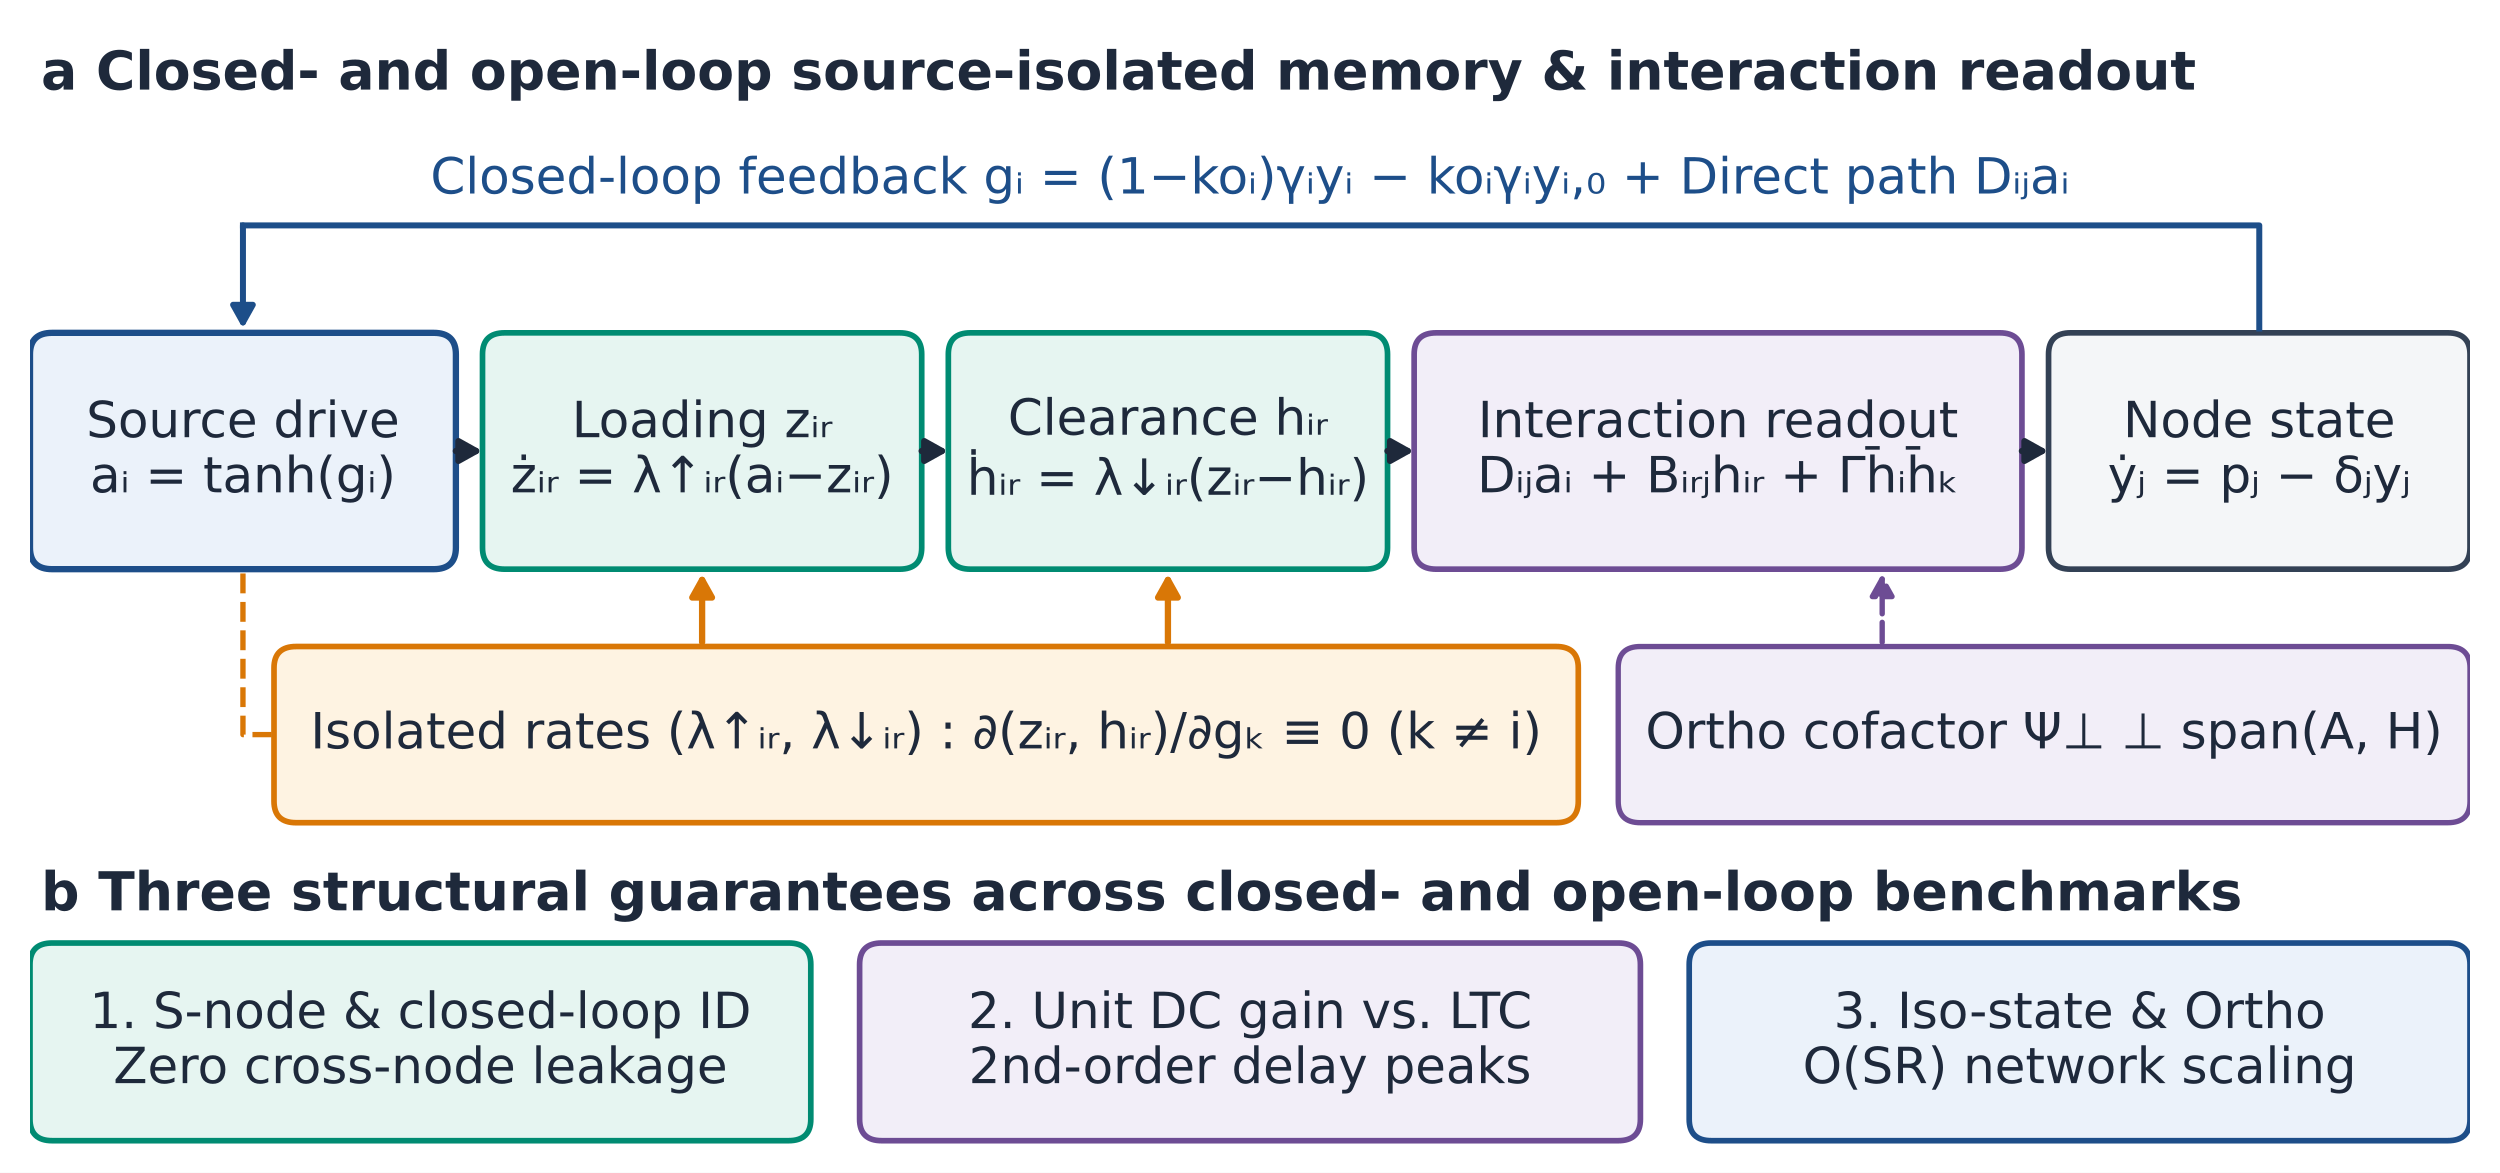
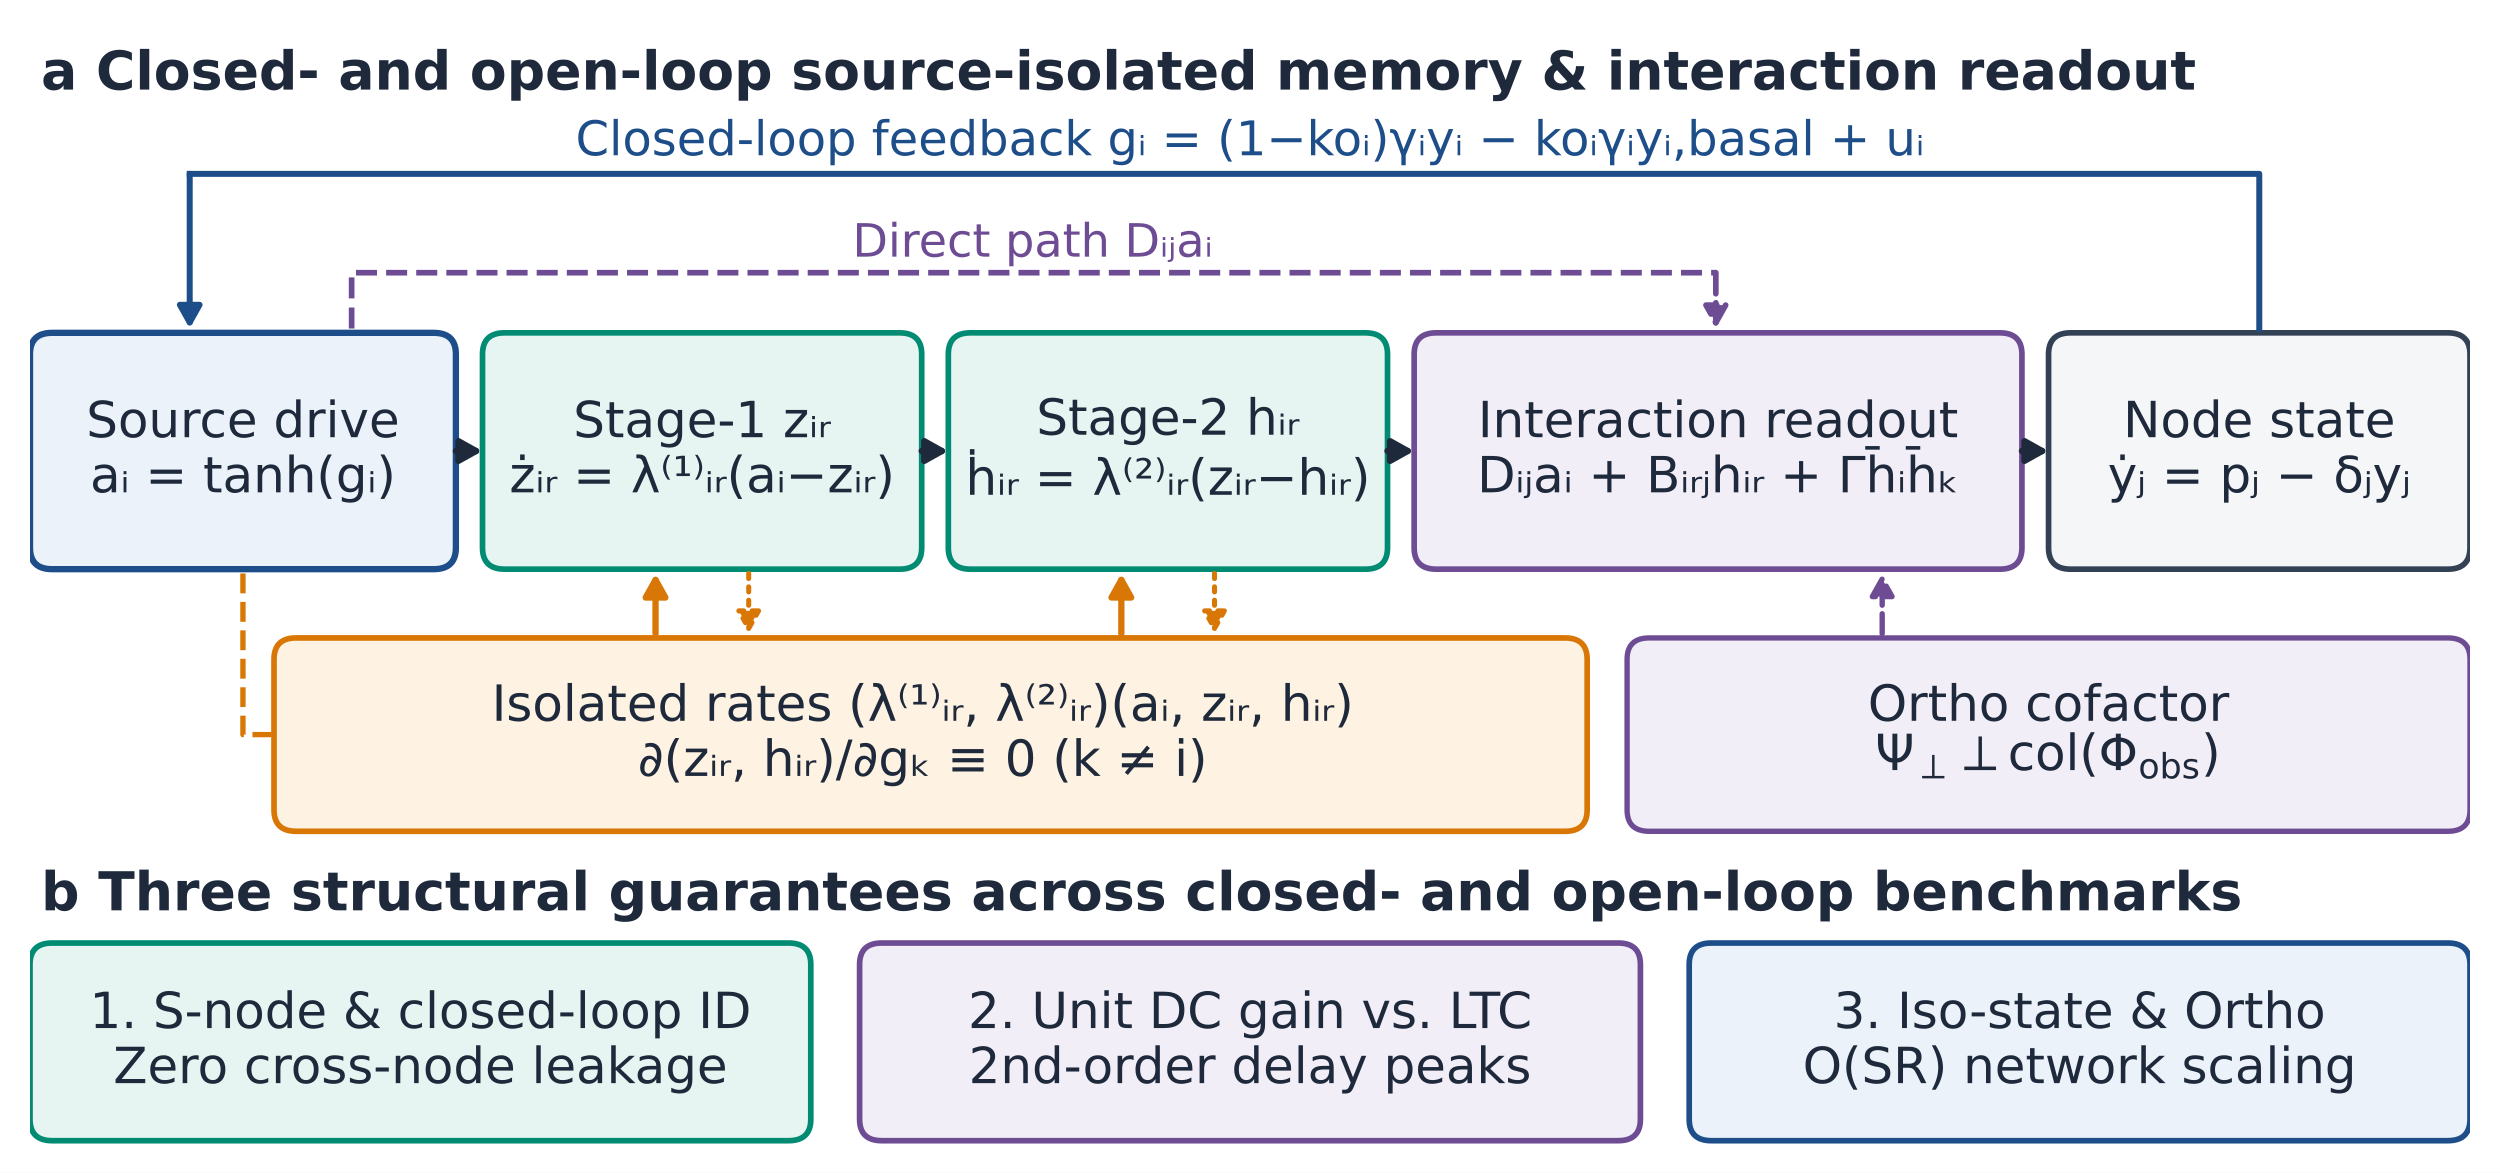
<svg xmlns="http://www.w3.org/2000/svg" width="396pt" height="185.76pt" viewBox="0 0 396 185.76" version="1.1">
  <defs>
    <style type="text/css">*{stroke-linejoin: round; stroke-linecap: butt}</style>
  </defs>
  <g id="figure_1">
    <g id="patch_1">
      <path d="M 0 185.76  L 396 185.76  L 396 0  L 0 0  z " style="fill: #ffffff" />
    </g>
    <g id="axes_1">
      <g id="patch_2">
-         <path d="M 8.266 90.157  L 68.7 90.157  Q 72.213 90.157 72.213 86.754  L 72.213 56.125  Q 72.213 52.722 68.7 52.722  L 8.266 52.722  Q 4.752 52.722 4.752 56.125  L 4.752 86.754  Q 4.752 90.157 8.266 90.157  z " clip-path="url(#pd2fa87967b)" style="fill: #ebf2fa; stroke: #1d4e89; stroke-linejoin: miter" />
+         <path d="M 8.266 90.157  L 68.7 90.157  Q 72.213 90.157 72.213 86.754  L 72.213 56.125  Q 72.213 52.722 68.7 52.722  L 8.266 52.722  Q 4.752 52.722 4.752 56.125  L 4.752 86.754  Q 4.752 90.157 8.266 90.157  z " clip-path="url(#p92e3a9a931)" style="fill: #ebf2fa; stroke: #1d4e89; stroke-linejoin: miter" />
      </g>
      <g id="patch_3">
-         <path d="M 79.943 90.157  L 142.485 90.157  Q 145.999 90.157 145.999 86.754  L 145.999 56.125  Q 145.999 52.722 142.485 52.722  L 79.943 52.722  Q 76.429 52.722 76.429 56.125  L 76.429 86.754  Q 76.429 90.157 79.943 90.157  z " clip-path="url(#pd2fa87967b)" style="fill: #e6f5f1; stroke: #008b72; stroke-width: 0.9; stroke-linejoin: miter" />
+         <path d="M 79.943 90.157  L 142.485 90.157  Q 145.999 90.157 145.999 86.754  L 145.999 56.125  Q 145.999 52.722 142.485 52.722  L 79.943 52.722  Q 76.429 52.722 76.429 56.125  L 76.429 86.754  Q 76.429 90.157 79.943 90.157  z " clip-path="url(#p92e3a9a931)" style="fill: #e6f5f1; stroke: #008b72; stroke-width: 0.9; stroke-linejoin: miter" />
      </g>
      <g id="patch_4">
-         <path d="M 153.729 90.157  L 216.271 90.157  Q 219.784 90.157 219.784 86.754  L 219.784 56.125  Q 219.784 52.722 216.271 52.722  L 153.729 52.722  Q 150.215 52.722 150.215 56.125  L 150.215 86.754  Q 150.215 90.157 153.729 90.157  z " clip-path="url(#pd2fa87967b)" style="fill: #e6f5f1; stroke: #008b72; stroke-width: 0.9; stroke-linejoin: miter" />
+         <path d="M 153.729 90.157  L 216.271 90.157  Q 219.784 90.157 219.784 86.754  L 219.784 56.125  Q 219.784 52.722 216.271 52.722  L 153.729 52.722  Q 150.215 52.722 150.215 56.125  L 150.215 86.754  Q 150.215 90.157 153.729 90.157  z " clip-path="url(#p92e3a9a931)" style="fill: #e6f5f1; stroke: #008b72; stroke-width: 0.9; stroke-linejoin: miter" />
      </g>
      <g id="patch_5">
-         <path d="M 227.514 90.157  L 316.76 90.157  Q 320.273 90.157 320.273 86.754  L 320.273 56.125  Q 320.273 52.722 316.76 52.722  L 227.514 52.722  Q 224.001 52.722 224.001 56.125  L 224.001 86.754  Q 224.001 90.157 227.514 90.157  z " clip-path="url(#pd2fa87967b)" style="fill: #f2eef8; stroke: #6d4c94; stroke-width: 0.9; stroke-linejoin: miter" />
+         <path d="M 227.514 90.157  L 316.76 90.157  Q 320.273 90.157 320.273 86.754  L 320.273 56.125  Q 320.273 52.722 316.76 52.722  L 227.514 52.722  Q 224.001 52.722 224.001 56.125  L 224.001 86.754  Q 224.001 90.157 227.514 90.157  z " clip-path="url(#p92e3a9a931)" style="fill: #f2eef8; stroke: #6d4c94; stroke-width: 0.9; stroke-linejoin: miter" />
      </g>
      <g id="patch_6">
-         <path d="M 328.003 90.157  L 387.734 90.157  Q 391.248 90.157 391.248 86.754  L 391.248 56.125  Q 391.248 52.722 387.734 52.722  L 328.003 52.722  Q 324.49 52.722 324.49 56.125  L 324.49 86.754  Q 324.49 90.157 328.003 90.157  z " clip-path="url(#pd2fa87967b)" style="fill: #f4f6f8; stroke: #334155; stroke-width: 0.9; stroke-linejoin: miter" />
+         <path d="M 328.003 90.157  L 387.734 90.157  Q 391.248 90.157 391.248 86.754  L 391.248 56.125  Q 391.248 52.722 387.734 52.722  L 328.003 52.722  Q 324.49 52.722 324.49 56.125  L 324.49 86.754  Q 324.49 90.157 328.003 90.157  z " clip-path="url(#p92e3a9a931)" style="fill: #f4f6f8; stroke: #334155; stroke-width: 0.9; stroke-linejoin: miter" />
      </g>
      <g id="patch_7">
-         <path d="M 46.915 130.316  L 246.488 130.316  Q 250.001 130.316 250.001 126.912  L 250.001 105.812  Q 250.001 102.409 246.488 102.409  L 46.915 102.409  Q 43.402 102.409 43.402 105.812  L 43.402 126.912  Q 43.402 130.316 46.915 130.316  z " clip-path="url(#pd2fa87967b)" style="fill: #fef3e2; stroke: #d97706; stroke-width: 0.9; stroke-linejoin: miter" />
+         <path d="M 46.915 131.677  L 247.893 131.677  Q 251.407 131.677 251.407 128.274  L 251.407 104.451  Q 251.407 101.048 247.893 101.048  L 46.915 101.048  Q 43.402 101.048 43.402 104.451  L 43.402 128.274  Q 43.402 131.677 46.915 131.677  z " clip-path="url(#p92e3a9a931)" style="fill: #fef3e2; stroke: #d97706; stroke-width: 0.9; stroke-linejoin: miter" />
      </g>
      <g id="patch_8">
-         <path d="M 259.839 130.316  L 387.734 130.316  Q 391.248 130.316 391.248 126.912  L 391.248 105.812  Q 391.248 102.409 387.734 102.409  L 259.839 102.409  Q 256.326 102.409 256.326 105.812  L 256.326 126.912  Q 256.326 130.316 259.839 130.316  z " clip-path="url(#pd2fa87967b)" style="fill: #f2eef8; stroke: #6d4c94; stroke-width: 0.85; stroke-linejoin: miter" />
+         <path d="M 261.245 131.677  L 387.734 131.677  Q 391.248 131.677 391.248 128.274  L 391.248 104.451  Q 391.248 101.048 387.734 101.048  L 261.245 101.048  Q 257.731 101.048 257.731 104.451  L 257.731 128.274  Q 257.731 131.677 261.245 131.677  z " clip-path="url(#p92e3a9a931)" style="fill: #f2eef8; stroke: #6d4c94; stroke-width: 0.85; stroke-linejoin: miter" />
      </g>
      <g id="patch_9">
-         <path d="M 8.266 180.684  L 124.917 180.684  Q 128.431 180.684 128.431 177.28  L 128.431 152.777  Q 128.431 149.374 124.917 149.374  L 8.266 149.374  Q 4.752 149.374 4.752 152.777  L 4.752 177.28  Q 4.752 180.684 8.266 180.684  z " clip-path="url(#pd2fa87967b)" style="fill: #e6f5f1; stroke: #008b72; stroke-width: 0.9; stroke-linejoin: miter" />
+         <path d="M 8.266 180.684  L 124.917 180.684  Q 128.431 180.684 128.431 177.28  L 128.431 152.777  Q 128.431 149.374 124.917 149.374  L 8.266 149.374  Q 4.752 149.374 4.752 152.777  L 4.752 177.28  Q 4.752 180.684 8.266 180.684  z " clip-path="url(#p92e3a9a931)" style="fill: #e6f5f1; stroke: #008b72; stroke-width: 0.9; stroke-linejoin: miter" />
      </g>
      <g id="patch_10">
-         <path d="M 139.674 180.684  L 256.326 180.684  Q 259.839 180.684 259.839 177.28  L 259.839 152.777  Q 259.839 149.374 256.326 149.374  L 139.674 149.374  Q 136.161 149.374 136.161 152.777  L 136.161 177.28  Q 136.161 180.684 139.674 180.684  z " clip-path="url(#pd2fa87967b)" style="fill: #f2eef8; stroke: #6d4c94; stroke-width: 0.9; stroke-linejoin: miter" />
+         <path d="M 139.674 180.684  L 256.326 180.684  Q 259.839 180.684 259.839 177.28  L 259.839 152.777  Q 259.839 149.374 256.326 149.374  L 139.674 149.374  Q 136.161 149.374 136.161 152.777  L 136.161 177.28  Q 136.161 180.684 139.674 180.684  z " clip-path="url(#p92e3a9a931)" style="fill: #f2eef8; stroke: #6d4c94; stroke-width: 0.9; stroke-linejoin: miter" />
      </g>
      <g id="patch_11">
-         <path d="M 271.083 180.684  L 387.734 180.684  Q 391.248 180.684 391.248 177.28  L 391.248 152.777  Q 391.248 149.374 387.734 149.374  L 271.083 149.374  Q 267.569 149.374 267.569 152.777  L 267.569 177.28  Q 267.569 180.684 271.083 180.684  z " clip-path="url(#pd2fa87967b)" style="fill: #ebf2fa; stroke: #1d4e89; stroke-width: 0.9; stroke-linejoin: miter" />
+         <path d="M 271.083 180.684  L 387.734 180.684  Q 391.248 180.684 391.248 177.28  L 391.248 152.777  Q 391.248 149.374 387.734 149.374  L 271.083 149.374  Q 267.569 149.374 267.569 152.777  L 267.569 177.28  Q 267.569 180.684 271.083 180.684  z " clip-path="url(#p92e3a9a931)" style="fill: #ebf2fa; stroke: #1d4e89; stroke-width: 0.9; stroke-linejoin: miter" />
      </g>
      <g id="line2d_1">
-         <path d="M 357.869 52.041  L 357.869 35.706  L 38.483 35.706  " clip-path="url(#pd2fa87967b)" style="fill: none; stroke: #1d4e89; stroke-width: 0.95; stroke-linecap: square" />
+         <path d="M 55.699 52.041  L 55.699 43.193  L 271.786 43.193  " clip-path="url(#p92e3a9a931)" style="fill: none; stroke-dasharray: 3.33,1.44; stroke-dashoffset: 0; stroke: #6d4c94; stroke-width: 0.9" />
      </g>
      <g id="line2d_2">
-         <path d="M 38.483 90.838  L 38.483 116.362  L 43.05 116.362  " clip-path="url(#pd2fa87967b)" style="fill: none; stroke-dasharray: 3.145,1.36; stroke-dashoffset: 0; stroke: #d97706; stroke-width: 0.85" />
+         <path d="M 357.869 52.041  L 357.869 27.538  L 30.05 27.538  " clip-path="url(#p92e3a9a931)" style="fill: none; stroke: #1d4e89; stroke-width: 0.95; stroke-linecap: square" />
+       </g>
+       <g id="line2d_3">
+         <path d="M 38.483 90.838  L 38.483 116.362  L 43.05 116.362  " clip-path="url(#p92e3a9a931)" style="fill: none; stroke-dasharray: 3.145,1.36; stroke-dashoffset: 0; stroke: #d97706; stroke-width: 0.85" />
      </g>
      <g id="text_1">
        <text style="font-weight: 700; font-size: 8.5px; font-family: 'DejaVu Sans', 'Arial', 'Helvetica', sans-serif; text-anchor: start; fill: #1e293b" x="6.509" y="14.195" transform="rotate(-0 6.5088 14.19523)">a   Closed- and open-loop source-isolated memory &amp; interaction readout</text>
      </g>
      <g id="text_2">
        <text style="font-size: 7.9px; font-family: 'DejaVu Sans', 'Arial', 'Helvetica', sans-serif; fill: #1e293b" transform="translate(13.66483 69.25641)">Source drive</text>
        <text style="font-size: 7.9px; font-family: 'DejaVu Sans', 'Arial', 'Helvetica', sans-serif; fill: #1e293b" transform="translate(14.26351 77.98262)">aᵢ = tanh(gᵢ)</text>
      </g>
      <g id="text_3">
-         <text style="font-size: 7.9px; font-family: 'DejaVu Sans', 'Arial', 'Helvetica', sans-serif; fill: #1e293b" transform="translate(90.57224 69.25641)">Loading zᵢᵣ</text>
-         <text style="font-size: 7.9px; font-family: 'DejaVu Sans', 'Arial', 'Helvetica', sans-serif; fill: #1e293b" transform="translate(80.89598 77.98262)">żᵢᵣ = λ↑ᵢᵣ(aᵢ−zᵢᵣ)</text>
+         <text style="font-size: 7.9px; font-family: 'DejaVu Sans', 'Arial', 'Helvetica', sans-serif; fill: #1e293b" transform="translate(90.80431 69.25641)">Stage-1 zᵢᵣ</text>
+         <text style="font-size: 7.9px; font-family: 'DejaVu Sans', 'Arial', 'Helvetica', sans-serif; fill: #1e293b" transform="translate(80.68181 77.98262)">żᵢᵣ = λ⁽¹⁾ᵢᵣ(aᵢ−zᵢᵣ)</text>
      </g>
      <g id="text_4">
-         <text style="font-size: 7.9px; font-family: 'DejaVu Sans', 'Arial', 'Helvetica', sans-serif; fill: #1e293b" transform="translate(159.6561 68.86532)">Clearance hᵢᵣ</text>
-         <text style="font-size: 7.9px; font-family: 'DejaVu Sans', 'Arial', 'Helvetica', sans-serif; fill: #1e293b" transform="translate(153.1466 78.37371)">ḣᵢᵣ = λ↓ᵢᵣ(zᵢᵣ−hᵢᵣ)</text>
+         <text style="font-size: 7.9px; font-family: 'DejaVu Sans', 'Arial', 'Helvetica', sans-serif; fill: #1e293b" transform="translate(164.1597 68.86532)">Stage-2 hᵢᵣ</text>
+         <text style="font-size: 7.9px; font-family: 'DejaVu Sans', 'Arial', 'Helvetica', sans-serif; fill: #1e293b" transform="translate(152.9325 78.37371)">ḣᵢᵣ = λ⁽²⁾ᵢᵣ(zᵢᵣ−hᵢᵣ)</text>
      </g>
      <g id="text_5">
        <text style="font-size: 7.9px; font-family: 'DejaVu Sans', 'Arial', 'Helvetica', sans-serif; fill: #1e293b" transform="translate(234.0892 69.25641)">Interaction readout</text>
        <text style="font-size: 7.9px; font-family: 'DejaVu Sans', 'Arial', 'Helvetica', sans-serif; fill: #1e293b" transform="translate(233.975 77.98262)">Dᵢⱼaᵢ + Bᵢᵣⱼhᵢᵣ + Γh̄ᵢh̄ₖ</text>
      </g>
      <g id="text_6">
        <text style="font-size: 7.9px; font-family: 'DejaVu Sans', 'Arial', 'Helvetica', sans-serif; fill: #1e293b" transform="translate(336.2975 69.25641)">Node state</text>
        <text style="font-size: 7.9px; font-family: 'DejaVu Sans', 'Arial', 'Helvetica', sans-serif; fill: #1e293b" transform="translate(333.8645 77.98262)">ẏⱼ = pⱼ − δⱼyⱼ</text>
      </g>
      <g id="patch_12">
        <path d="M 72.213 71.44  Q 74.321 71.44 75.404 71.44  " style="fill: none; stroke: #1e293b; stroke-linecap: round" />
        <path d="M 72.616 69.882  L 75.404 71.44  L 72.616 72.998  z " style="fill: #1e293b; stroke: #1e293b; stroke-linecap: round" />
      </g>
      <g id="patch_13">
        <path d="M 145.999 71.44  Q 148.107 71.44 149.19 71.44  " style="fill: none; stroke: #1e293b; stroke-linecap: round" />
        <path d="M 146.402 69.882  L 149.19 71.44  L 146.402 72.998  z " style="fill: #1e293b; stroke: #1e293b; stroke-linecap: round" />
      </g>
      <g id="patch_14">
        <path d="M 219.784 71.44  Q 221.892 71.44 222.976 71.44  " style="fill: none; stroke: #1e293b; stroke-linecap: round" />
        <path d="M 220.188 69.882  L 222.976 71.44  L 220.188 72.998  z " style="fill: #1e293b; stroke: #1e293b; stroke-linecap: round" />
      </g>
      <g id="patch_15">
        <path d="M 320.273 71.44  Q 322.381 71.44 323.465 71.44  " style="fill: none; stroke: #1e293b; stroke-linecap: round" />
        <path d="M 320.677 69.882  L 323.465 71.44  L 320.677 72.998  z " style="fill: #1e293b; stroke: #1e293b; stroke-linecap: round" />
      </g>
      <g id="patch_16">
-         <path d="M 38.483 35.706  Q 38.483 43.873 38.483 51.067  " style="fill: none; stroke: #1d4e89; stroke-width: 0.95; stroke-linecap: round" />
-         <path d="M 40.041 48.279  L 38.483 51.067  L 36.925 48.279  z " style="fill: #1d4e89; stroke: #1d4e89; stroke-width: 0.95; stroke-linecap: round" />
+         <path d="M 271.786 43.193  Q 271.786 47.617 271.786 51.119  " style="fill: none; stroke-dasharray: 3.33,1.44; stroke-dashoffset: 0; stroke: #6d4c94; stroke-width: 0.9; stroke-linecap: round" />
+         <path d="M 273.344 48.331  L 271.786 51.119  L 270.228 48.331  z " style="fill: #6d4c94; stroke-dasharray: 3.33,1.44; stroke-dashoffset: 0; stroke: #6d4c94; stroke-width: 0.9; stroke-linecap: round" />
      </g>
      <g id="text_7">
-         <text style="font-size: 7.9px; font-family: 'DejaVu Sans', 'Arial', 'Helvetica', sans-serif; text-anchor: middle; fill: #1d4e89" x="198" y="30.659" transform="rotate(-0 198 30.65943)">Closed-loop feedback  gᵢ = (1−koᵢ)γᵢyᵢ − koᵢγᵢyᵢ,₀   +   Direct path  Dᵢⱼaᵢ</text>
+         <text style="font-size: 7.3px; font-family: 'DejaVu Sans', 'Arial', 'Helvetica', sans-serif; text-anchor: middle; fill: #6d4c94" x="163.567" y="40.654" transform="rotate(-0 163.5667 40.6536)">Direct path  Dᵢⱼaᵢ</text>
+       </g>
+       <g id="patch_17">
+         <path d="M 30.05 27.538  Q 30.05 39.79 30.05 51.067  " style="fill: none; stroke: #1d4e89; stroke-width: 0.95; stroke-linecap: round" />
+         <path d="M 31.608 48.279  L 30.05 51.067  L 28.492 48.279  z " style="fill: #1d4e89; stroke: #1d4e89; stroke-width: 0.95; stroke-linecap: round" />
      </g>
      <g id="text_8">
-         <text style="font-size: 7.9px; font-family: 'DejaVu Sans', 'Arial', 'Helvetica', sans-serif; text-anchor: middle; fill: #1e293b" x="146.701" y="118.542" transform="rotate(-0 146.7014 118.5422)">Isolated rates  (λ↑ᵢᵣ, λ↓ᵢᵣ) : ∂(zᵢᵣ, hᵢᵣ)/∂gₖ ≡ 0  (k ≠ i)</text>
+         <text style="font-size: 7.6px; font-family: 'DejaVu Sans', 'Arial', 'Helvetica', sans-serif; text-anchor: middle; fill: #1d4e89" x="198" y="24.596" transform="rotate(-0 198 24.596)">Closed-loop feedback  gᵢ = (1−koᵢ)γᵢyᵢ − koᵢγᵢyᵢ,basal + uᵢ</text>
      </g>
-       <g id="patch_17">
-         <path d="M 111.214 101.728  Q 111.214 96.283 111.214 91.863  " style="fill: none; stroke: #d97706; stroke-linecap: round" />
-         <path d="M 109.656 94.651  L 111.214 91.863  L 112.772 94.651  z " style="fill: #d97706; stroke: #d97706; stroke-linecap: round" />
+       <g id="text_9">
+         <text style="font-size: 7.9px; font-family: 'DejaVu Sans', 'Arial', 'Helvetica', sans-serif; fill: #1e293b" transform="translate(77.87614 114.1791)">Isolated rates  (λ⁽¹⁾ᵢᵣ, λ⁽²⁾ᵢᵣ)(aᵢ, zᵢᵣ, hᵢᵣ)</text>
+         <text style="font-size: 7.9px; font-family: 'DejaVu Sans', 'Arial', 'Helvetica', sans-serif; fill: #1e293b" transform="translate(101.0417 122.9053)">∂(zᵢᵣ, hᵢᵣ)/∂gₖ ≡ 0  (k ≠ i)</text>
      </g>
      <g id="patch_18">
-         <path d="M 185 101.728  Q 185 96.283 185 91.863  " style="fill: none; stroke: #d97706; stroke-linecap: round" />
-         <path d="M 183.442 94.651  L 185 91.863  L 186.558 94.651  z " style="fill: #d97706; stroke: #d97706; stroke-linecap: round" />
-       </g>
-       <g id="text_9">
-         <text style="font-size: 7.9px; font-family: 'DejaVu Sans', 'Arial', 'Helvetica', sans-serif; text-anchor: middle; fill: #1e293b" x="323.787" y="118.542" transform="rotate(-0 323.7869 118.5422)">Ortho cofactor  Ψ⊥ ⊥ span(A, H)</text>
+         <path d="M 103.836 100.367  Q 103.836 95.603 103.836 91.863  " style="fill: none; stroke: #d97706; stroke-linecap: round" />
+         <path d="M 102.278 94.651  L 103.836 91.863  L 105.394 94.651  z " style="fill: #d97706; stroke: #d97706; stroke-linecap: round" />
      </g>
      <g id="patch_19">
-         <path d="M 298.138 101.728  Q 298.138 96.283 298.138 91.709  " style="fill: none; stroke-dasharray: 3.145,1.36; stroke-dashoffset: 0; stroke: #6d4c94; stroke-width: 0.85; stroke-linecap: round" />
+         <path d="M 118.593 90.838  Q 118.593 95.603 118.593 99.547  " style="fill: none; stroke-dasharray: 0.8,1.32; stroke-dashoffset: 0; stroke: #d97706; stroke-width: 0.8; stroke-linecap: round" />
+         <path d="M 120.151 96.759  L 118.593 99.547  L 117.035 96.759  z " style="fill: #d97706; stroke-dasharray: 0.8,1.32; stroke-dashoffset: 0; stroke: #d97706; stroke-width: 0.8; stroke-linecap: round" />
+       </g>
+       <g id="patch_20">
+         <path d="M 177.621 100.367  Q 177.621 95.603 177.621 91.863  " style="fill: none; stroke: #d97706; stroke-linecap: round" />
+         <path d="M 176.063 94.651  L 177.621 91.863  L 179.179 94.651  z " style="fill: #d97706; stroke: #d97706; stroke-linecap: round" />
+       </g>
+       <g id="patch_21">
+         <path d="M 192.378 90.838  Q 192.378 95.603 192.378 99.547  " style="fill: none; stroke-dasharray: 0.8,1.32; stroke-dashoffset: 0; stroke: #d97706; stroke-width: 0.8; stroke-linecap: round" />
+         <path d="M 193.936 96.759  L 192.378 99.547  L 190.82 96.759  z " style="fill: #d97706; stroke-dasharray: 0.8,1.32; stroke-dashoffset: 0; stroke: #d97706; stroke-width: 0.8; stroke-linecap: round" />
+       </g>
+       <g id="text_10">
+         <text style="font-size: 7.9px; font-family: 'DejaVu Sans', 'Arial', 'Helvetica', sans-serif; fill: #1e293b" transform="translate(295.8712 114.1791)">Ortho cofactor</text>
+         <g style="fill: #1e293b" transform="translate(297.0371 122.9053)">
+           <text>
+             <tspan x="0" y="-0.922" style="font-size: 7.9px; font-family: 'DejaVu Sans'; fill: #1e293b">Ψ</tspan>
+             <tspan x="20.988" y="-0.922" style="font-size: 7.9px; font-family: 'DejaVu Sans'; fill: #1e293b">c</tspan>
+             <tspan x="25.317" y="-0.922" style="font-size: 7.9px; font-family: 'DejaVu Sans'; fill: #1e293b">o</tspan>
+             <tspan x="30.136" y="-0.922" style="font-size: 7.9px; font-family: 'DejaVu Sans'; fill: #1e293b">l</tspan>
+             <tspan x="32.323" y="-0.922" style="font-size: 7.9px; font-family: 'DejaVu Sans'; fill: #1e293b">(</tspan>
+             <tspan x="35.396" y="-0.922" style="font-size: 7.9px; font-family: 'DejaVu Sans'; fill: #1e293b">Φ</tspan>
+             <tspan x="51.633" y="-0.922" style="font-size: 7.9px; font-family: 'DejaVu Sans'; fill: #1e293b">)</tspan>
+             <tspan x="7.349" y="0.391" style="font-size: 5.53px; font-family: 'STIXGeneral'; fill: #1e293b">⟂</tspan>
+             <tspan x="13.996" y="-0.922" style="font-size: 7.9px; font-family: 'STIXGeneral'; fill: #1e293b">⟂</tspan>
+             <tspan x="41.671" y="0.391" style="font-size: 5.53px; font-family: 'DejaVu Sans'; fill: #1e293b">o</tspan>
+             <tspan x="45.043" y="0.391" style="font-size: 5.53px; font-family: 'DejaVu Sans'; fill: #1e293b">b</tspan>
+             <tspan x="48.543" y="0.391" style="font-size: 5.53px; font-family: 'DejaVu Sans'; fill: #1e293b">s</tspan>
+           </text>
+         </g>
+       </g>
+       <g id="patch_22">
+         <path d="M 298.138 100.367  Q 298.138 95.603 298.138 91.709  " style="fill: none; stroke-dasharray: 3.145,1.36; stroke-dashoffset: 0; stroke: #6d4c94; stroke-width: 0.85; stroke-linecap: round" />
        <path d="M 296.58 94.497  L 298.138 91.709  L 299.696 94.497  z " style="fill: #6d4c94; stroke-dasharray: 3.145,1.36; stroke-dashoffset: 0; stroke: #6d4c94; stroke-width: 0.85; stroke-linecap: round" />
      </g>
-       <g id="text_10">
+       <g id="text_11">
        <text style="font-weight: 700; font-size: 8.5px; font-family: 'DejaVu Sans', 'Arial', 'Helvetica', sans-serif; text-anchor: start; fill: #1e293b" x="6.509" y="144.199" transform="rotate(-0 6.5088 144.1989)">b   Three structural guarantees across closed- and open-loop benchmarks</text>
      </g>
-       <g id="text_11">
+       <g id="text_12">
        <text style="font-size: 7.9px; font-family: 'DejaVu Sans', 'Arial', 'Helvetica', sans-serif; fill: #1e293b" transform="translate(14.17733 162.8454)">1. S-node &amp; closed-loop ID</text>
        <text style="font-size: 7.9px; font-family: 'DejaVu Sans', 'Arial', 'Helvetica', sans-serif; fill: #1e293b" transform="translate(17.94464 171.5716)">Zero cross-node leakage</text>
      </g>
-       <g id="text_12">
+       <g id="text_13">
        <text style="font-size: 7.9px; font-family: 'DejaVu Sans', 'Arial', 'Helvetica', sans-serif; fill: #1e293b" transform="translate(153.3385 162.8454)">2. Unit DC gain vs. LTC</text>
        <text style="font-size: 7.9px; font-family: 'DejaVu Sans', 'Arial', 'Helvetica', sans-serif; fill: #1e293b" transform="translate(153.4347 171.5716)">2nd-order delay peaks</text>
      </g>
-       <g id="text_13">
+       <g id="text_14">
        <text style="font-size: 7.9px; font-family: 'DejaVu Sans', 'Arial', 'Helvetica', sans-serif; fill: #1e293b" transform="translate(290.4468 162.8454)">3. Iso-state &amp; Ortho</text>
        <text style="font-size: 7.9px; font-family: 'DejaVu Sans', 'Arial', 'Helvetica', sans-serif; fill: #1e293b" transform="translate(285.5575 171.5716)">O(SR) network scaling</text>
      </g>
    </g>
  </g>
  <defs>
-     <clipPath id="pd2fa87967b">
+     <clipPath id="p92e3a9a931">
      <rect x="4.752" y="3.715" width="386.496" height="178.33" />
    </clipPath>
  </defs>
</svg>
